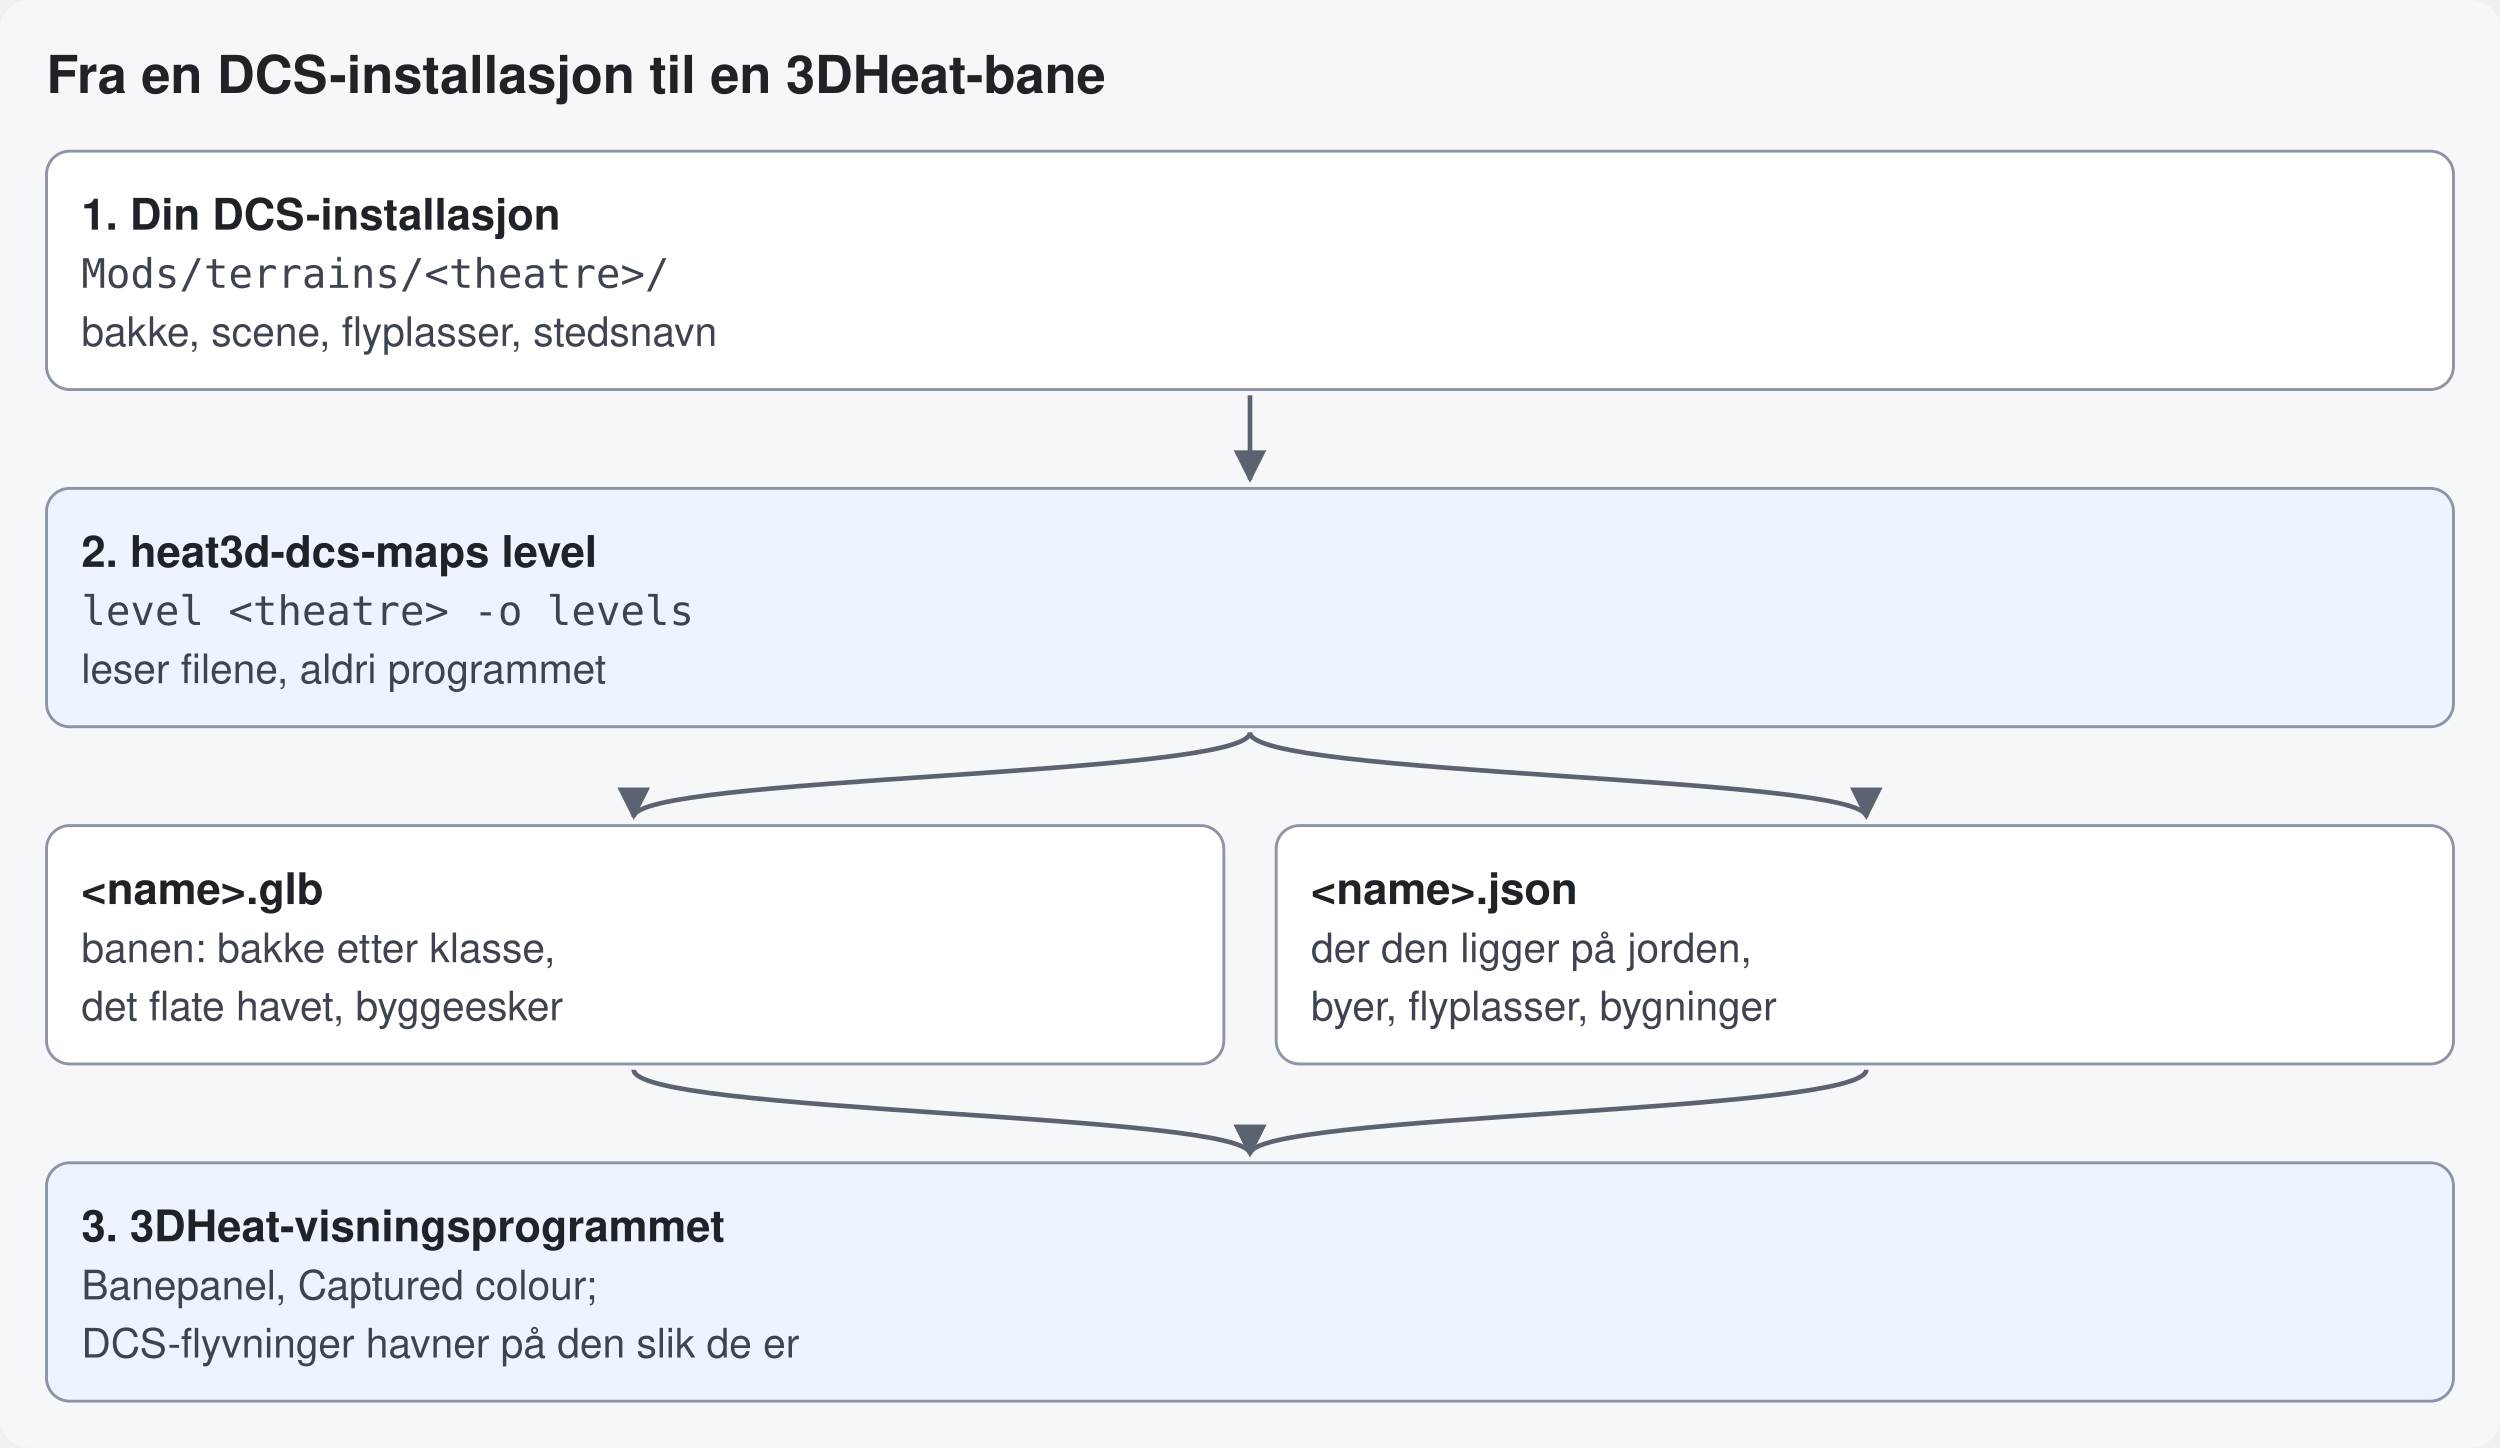
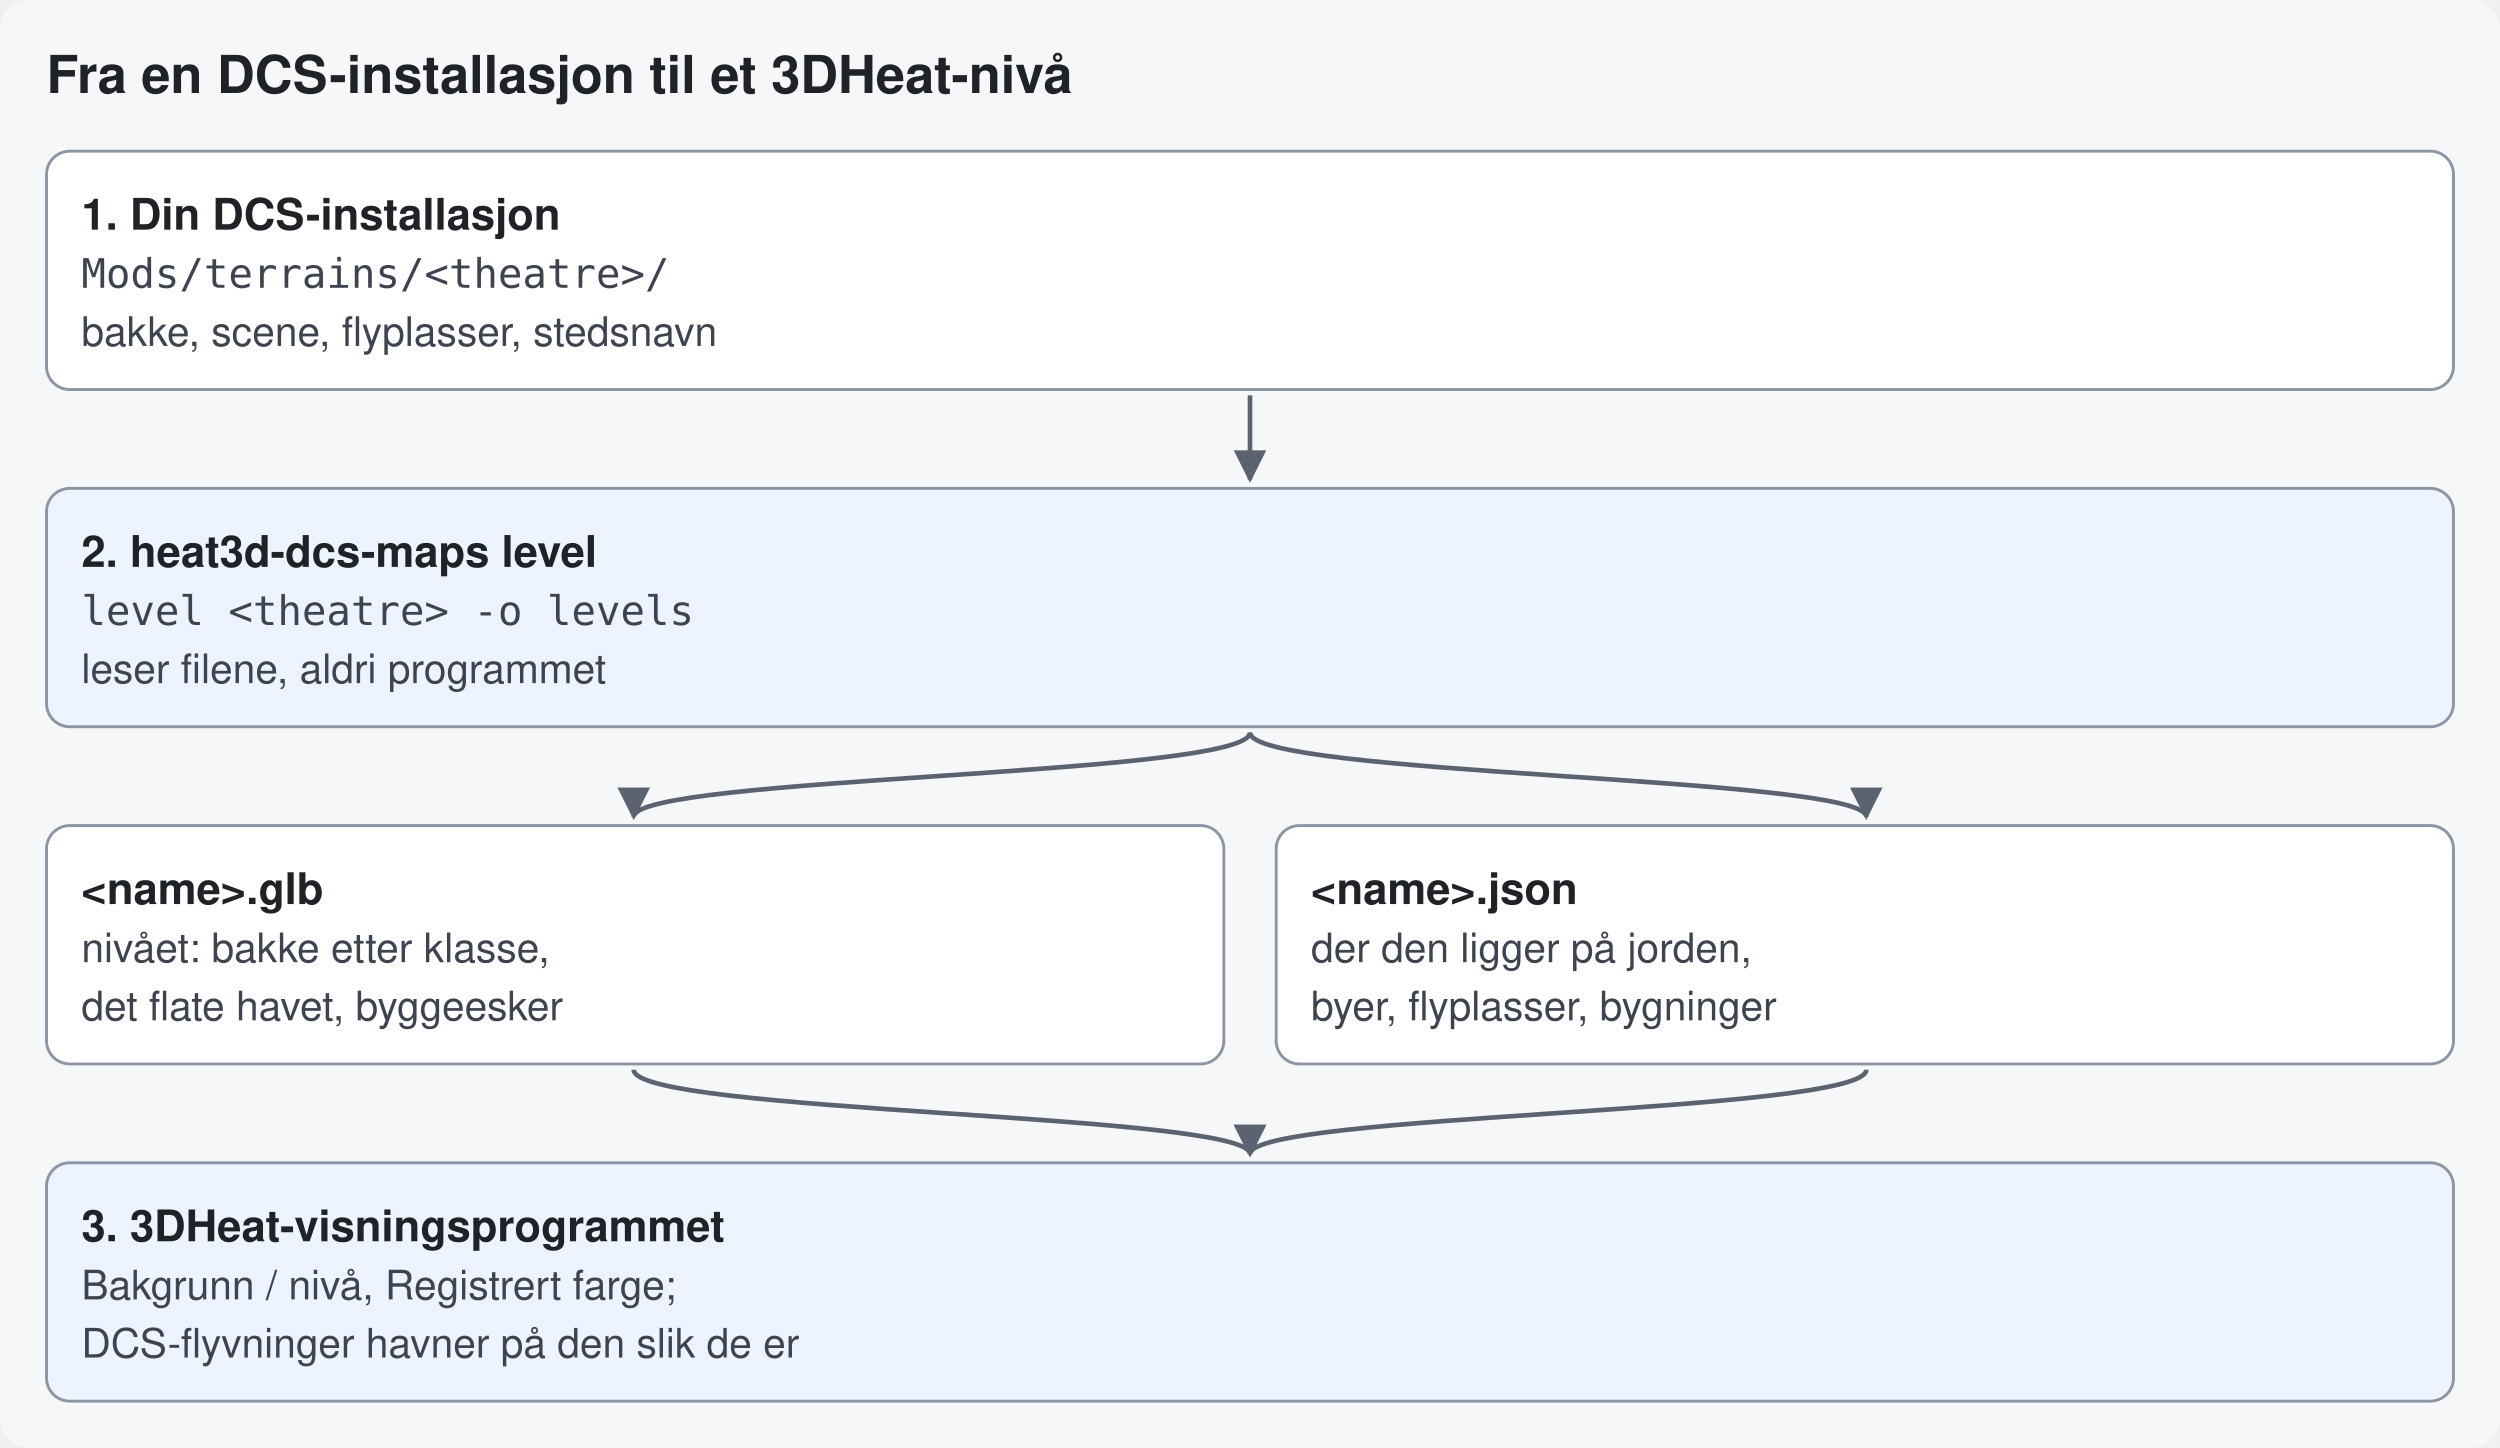
<svg xmlns="http://www.w3.org/2000/svg" width="860" height="498" viewBox="0 0 860 498" font-family="Segoe UI,Helvetica,Arial,sans-serif">
  <defs>
    <marker id="a" viewBox="0 0 10 10" refX="9" refY="5" markerWidth="7" markerHeight="7" orient="auto">
      <path d="M0,0L10,5L0,10z" fill="#5b6270" />
    </marker>
  </defs>
  <rect width="860" height="498" rx="10" fill="#f6f7f9" />
-   <text x="16" y="32" font-size="18" fill="#1f2328" font-weight="600">Fra en DCS-installasjon til en 3DHeat-bane</text>
+   <text x="16" y="32" font-size="18" fill="#1f2328" font-weight="600">Fra en DCS-installasjon til et 3DHeat-nivå</text>
  <rect x="16" y="52" width="828" height="82" rx="8" fill="#ffffff" stroke="#8c95a3" />
  <text x="28" y="79" font-size="15" fill="#1f2328" font-weight="600">1. Din DCS-installasjon</text>
  <text x="28" y="99" font-size="14" fill="#3d4450" font-family="Consolas,Menlo,monospace">Mods/terrains/&lt;theatre&gt;/</text>
  <text x="28" y="119" font-size="14" fill="#3d4450">bakke, scene, flyplasser, stedsnavn</text>
  <rect x="16" y="168" width="828" height="82" rx="8" fill="#eef4ff" stroke="#8c95a3" />
  <text x="28" y="195" font-size="15" fill="#1f2328" font-weight="600">2. heat3d-dcs-maps level</text>
  <text x="28" y="215" font-size="14" fill="#3d4450" font-family="Consolas,Menlo,monospace">level &lt;theatre&gt; -o levels</text>
  <text x="28" y="235" font-size="14" fill="#3d4450">leser filene, aldri programmet</text>
  <path d="M430,136 C430,151.0 430,151.0 430,165" fill="none" stroke="#5b6270" stroke-width="1.6" marker-end="url(#a)" />
  <rect x="16" y="284" width="405" height="82" rx="8" fill="#ffffff" stroke="#8c95a3" />
  <text x="28" y="311" font-size="15" fill="#1f2328" font-weight="600">&lt;name&gt;.glb</text>
-   <text x="28" y="331" font-size="14" fill="#3d4450">banen: bakke etter klasse,</text>
+   <text x="28" y="331" font-size="14" fill="#3d4450">nivået: bakke etter klasse,</text>
  <text x="28" y="351" font-size="14" fill="#3d4450">det flate havet, byggeesker</text>
  <rect x="439" y="284" width="405" height="82" rx="8" fill="#ffffff" stroke="#8c95a3" />
  <text x="451" y="311" font-size="15" fill="#1f2328" font-weight="600">&lt;name&gt;.json</text>
  <text x="451" y="331" font-size="14" fill="#3d4450">der den ligger på jorden,</text>
  <text x="451" y="351" font-size="14" fill="#3d4450">byer, flyplasser, bygninger</text>
  <path d="M430,252 C430,267.0 218,267.0 218,281" fill="none" stroke="#5b6270" stroke-width="1.6" marker-end="url(#a)" />
  <path d="M430,252 C430,267.0 642,267.0 642,281" fill="none" stroke="#5b6270" stroke-width="1.6" marker-end="url(#a)" />
  <rect x="16" y="400" width="828" height="82" rx="8" fill="#eef4ff" stroke="#8c95a3" />
  <text x="28" y="427" font-size="15" fill="#1f2328" font-weight="600">3. 3DHeat-visningsprogrammet</text>
-   <text x="28" y="447" font-size="14" fill="#3d4450">Banepanel, Captured colour;</text>
+   <text x="28" y="447" font-size="14" fill="#3d4450">Bakgrunn / nivå, Registrert farge;</text>
  <text x="28" y="467" font-size="14" fill="#3d4450">DCS-flyvninger havner på den slik de er</text>
  <path d="M218,368 C218,383.0 430,383.0 430,397" fill="none" stroke="#5b6270" stroke-width="1.6" marker-end="url(#a)" />
  <path d="M642,368 C642,383.0 430,383.0 430,397" fill="none" stroke="#5b6270" stroke-width="1.6" marker-end="url(#a)" />
</svg>
